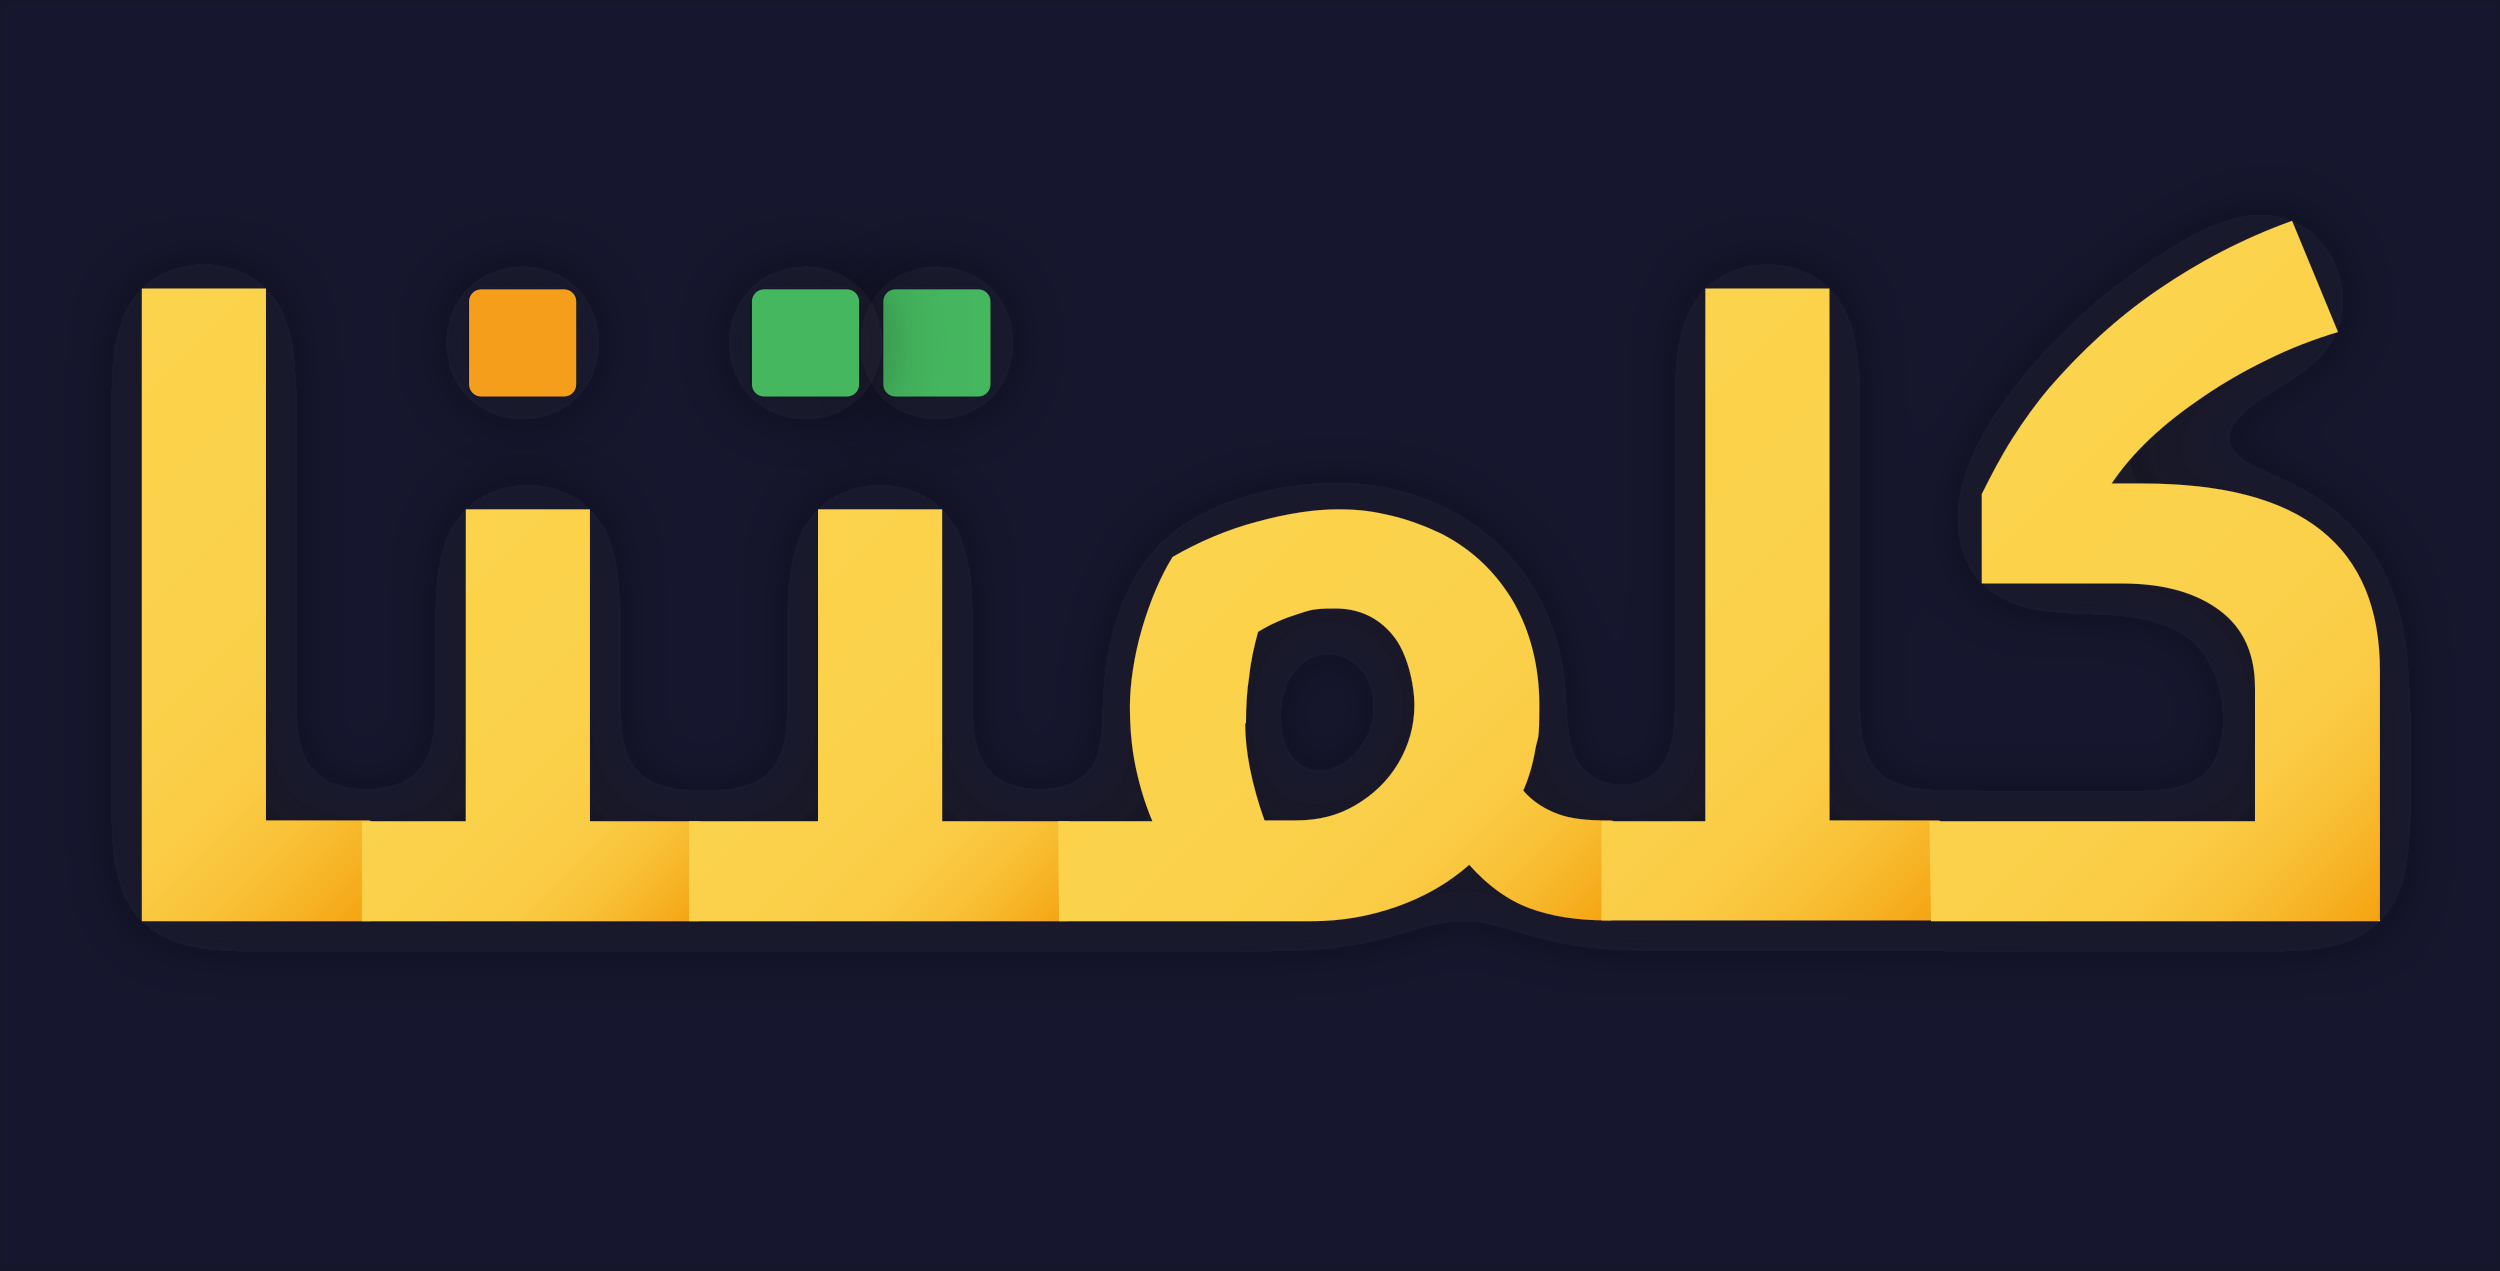
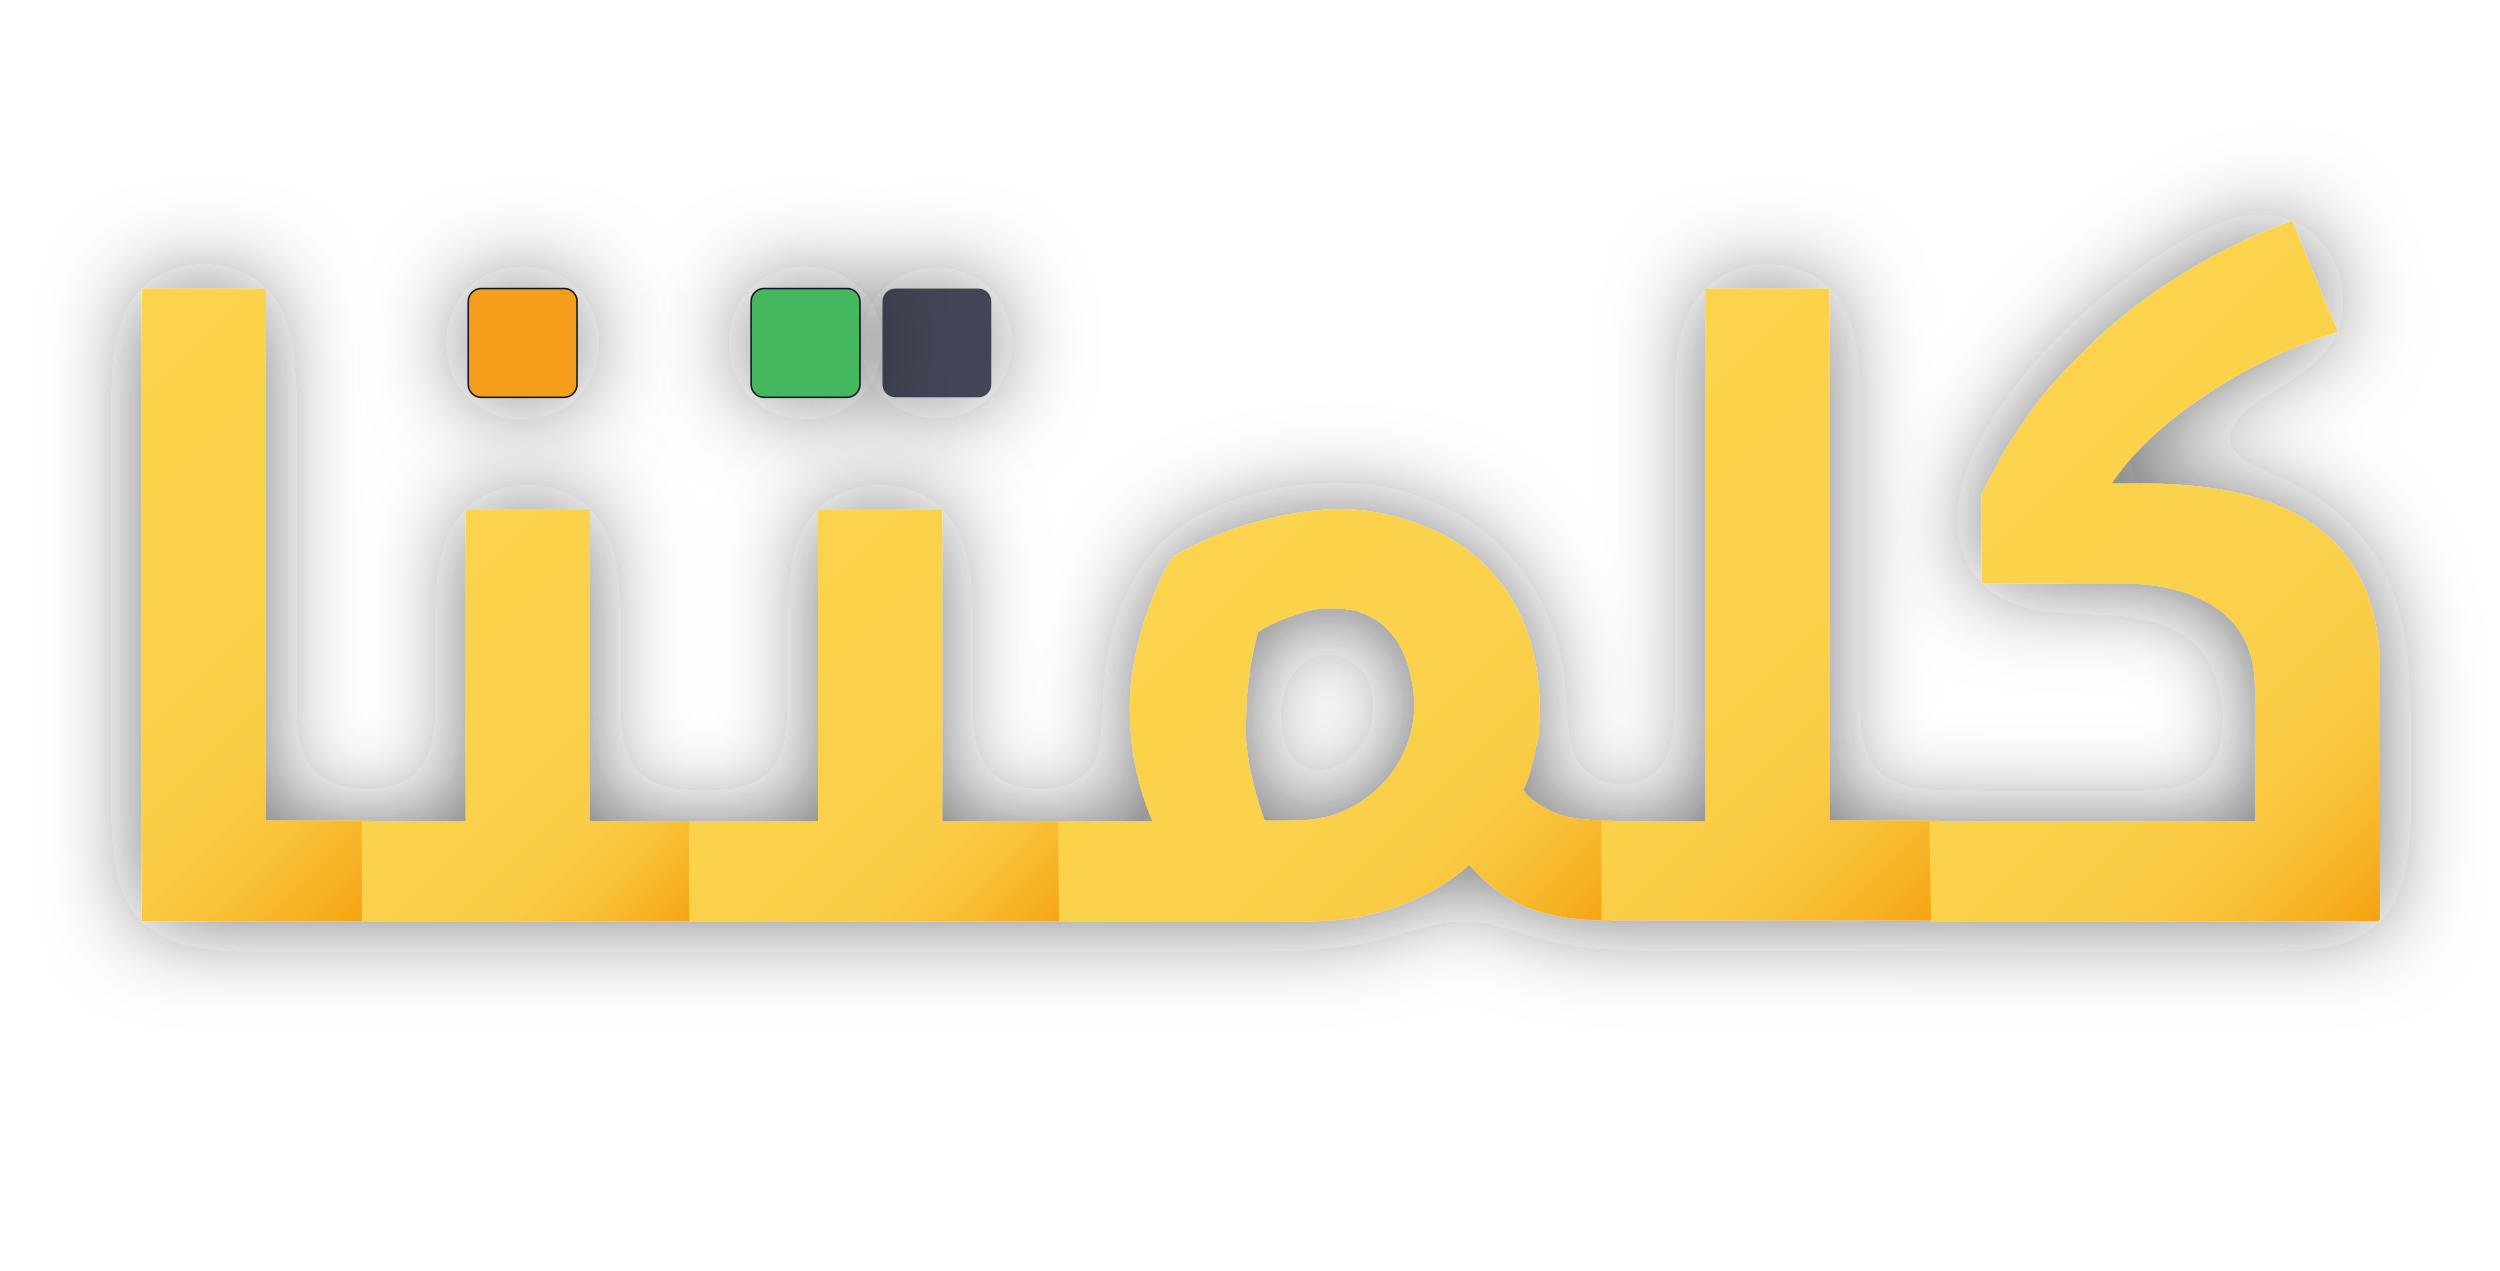
<svg xmlns="http://www.w3.org/2000/svg" xmlns:xlink="http://www.w3.org/1999/xlink" id="Layer_1" version="1.1" viewBox="0 0 310.2 157.6">
  <defs>
    <style>
      .st0 {
        fill: url(#linear-gradient2);
      }

      .st1 {
        fill: url(#linear-gradient1);
      }

      .st2 {
        fill: url(#linear-gradient3);
      }

      .st3 {
        fill: url(#linear-gradient5);
      }

      .st4 {
        fill: url(#linear-gradient4);
      }

      .st5 {
-         filter: url(#outer-glow-2);
+         filter: url(#outer-glow-1);
      }

      .st6 {
        fill: url(#linear-gradient);
      }

      .st7 {
+         fill: #44b75e;
+         filter: url(#outer-glow-3);
+       }
+ 
+       .st7, .st8 {
+         stroke: #14192b;
+         stroke-miterlimit: 10;
+         stroke-width: .2px;
+       }
+ 
+       .st8 {
+         fill: #f49e1e;
        filter: url(#outer-glow-4);
      }

-       .st7, .st8 {
-         fill: #44b75e;
-       }
- 
-       .st7, .st8, .st9 {
-         stroke-width: .2px;
-       }
- 
-       .st7, .st8, .st9, .st10 {
-         stroke: #14192b;
-         stroke-miterlimit: 10;
-       }
- 
-       .st8 {
-         filter: url(#outer-glow-3);
-       }
- 
      .st9 {
-         fill: #f49e1e;
-         filter: url(#outer-glow-5);
-       }
- 
-       .st10 {
-         fill: #19192e;
-         filter: url(#outer-glow-1);
+         fill: #424555;
+         filter: url(#outer-glow-2);
      }
    </style>
-     <filter id="outer-glow-1" x="-17.7" y="-17.7" width="345.6" height="193" filterUnits="userSpaceOnUse">
+     <filter id="outer-glow-1" x=".6" y="10.2" width="311.8" height="121.2" filterUnits="userSpaceOnUse">
      <feOffset dx="0" dy="0" />
      <feGaussianBlur result="blur" stdDeviation="5.7" />
      <feFlood flood-color="#231f20" flood-opacity=".6" />
      <feComposite in2="blur" operator="in" />
-       <feComposite in="SourceGraphic" />
-     </filter>
-     <filter id="outer-glow-2" x=".6" y="10.2" width="311.8" height="121.2" filterUnits="userSpaceOnUse">
-       <feOffset dx="0" dy="0" />
-       <feGaussianBlur result="blur1" stdDeviation="5.7" />
-       <feFlood flood-color="#231f20" flood-opacity=".6" />
-       <feComposite in2="blur1" operator="in" />
      <feComposite in="SourceGraphic" />
    </filter>
    <linearGradient id="linear-gradient" x1="55.3" y1="105.1" x2="1.9" y2="51.6" gradientUnits="userSpaceOnUse">
      <stop offset="0" stop-color="#fcd34d" />
      <stop offset="0" stop-color="#fbcd46" />
      <stop offset="0" stop-color="#f8bc30" />
      <stop offset="0" stop-color="#f7ae1f" />
      <stop offset="0" stop-color="#f5a413" />
      <stop offset="0" stop-color="#f59f0c" />
      <stop offset="0" stop-color="#f59e0b" />
      <stop offset="0" stop-color="#f5a210" />
      <stop offset=".1" stop-color="#f7b427" />
      <stop offset=".2" stop-color="#f9c238" />
      <stop offset=".3" stop-color="#fbcb44" />
      <stop offset=".5" stop-color="#fbd14b" />
      <stop offset="1" stop-color="#fcd34d" />
    </linearGradient>
    <linearGradient id="linear-gradient1" x1="85.7" y1="115.4" x2="45.6" y2="75.3" xlink:href="#linear-gradient" />
    <linearGradient id="linear-gradient2" x1="129.7" y1="117.2" x2="88.6" y2="76.1" xlink:href="#linear-gradient" />
    <linearGradient id="linear-gradient3" x1="189.9" y1="124.4" x2="140.1" y2="74.5" xlink:href="#linear-gradient" />
    <linearGradient id="linear-gradient4" x1="246.4" y1="108.6" x2="192.6" y2="54.8" xlink:href="#linear-gradient" />
    <linearGradient id="linear-gradient5" x1="300.2" y1="109.2" x2="246.5" y2="55.5" xlink:href="#linear-gradient" />
-     <filter id="outer-glow-3" x="92.2" y="18.6" width="48" height="48" filterUnits="userSpaceOnUse">
+     <filter id="outer-glow-2" x="92.2" y="18.8" width="48" height="47.8" filterUnits="userSpaceOnUse">
+       <feOffset dx="0" dy="0" />
+       <feGaussianBlur result="blur1" stdDeviation="5.7" />
+       <feFlood flood-color="#231f20" flood-opacity=".6" />
+       <feComposite in2="blur1" operator="in" />
+       <feComposite in="SourceGraphic" />
+     </filter>
+     <filter id="outer-glow-3" x="75.9" y="18.6" width="48.2" height="48" filterUnits="userSpaceOnUse">
      <feOffset dx="0" dy="0" />
      <feGaussianBlur result="blur2" stdDeviation="5.7" />
      <feFlood flood-color="#231f20" flood-opacity=".6" />
      <feComposite in2="blur2" operator="in" />
      <feComposite in="SourceGraphic" />
    </filter>
-     <filter id="outer-glow-4" x="75.9" y="18.6" width="48.2" height="48" filterUnits="userSpaceOnUse">
+     <filter id="outer-glow-4" x="40.9" y="18.6" width="48" height="48" filterUnits="userSpaceOnUse">
      <feOffset dx="0" dy="0" />
      <feGaussianBlur result="blur3" stdDeviation="5.7" />
      <feFlood flood-color="#231f20" flood-opacity=".6" />
      <feComposite in2="blur3" operator="in" />
      <feComposite in="SourceGraphic" />
    </filter>
-     <filter id="outer-glow-5" x="40.9" y="18.6" width="48" height="48" filterUnits="userSpaceOnUse">
-       <feOffset dx="0" dy="0" />
-       <feGaussianBlur result="blur4" stdDeviation="5.7" />
-       <feFlood flood-color="#231f20" flood-opacity=".6" />
-       <feComposite in2="blur4" operator="in" />
-       <feComposite in="SourceGraphic" />
-     </filter>
  </defs>
-   <rect class="st10" width="310.2" height="157.6" />
  <g class="st5">
    <path class="st6" d="M45.9,101.9c.3,0,.5.1.5.4v11.5c0,.3-.2.5-.5.5h-28.3V35.8h15.4v66h12.9Z" />
    <path class="st1" d="M44.9,101.9h12.9v-38.7h15.4v38.7h13.4c.3,0,.5.1.5.4v11.5c0,.3-.2.5-.5.5h-41.7" />
    <path class="st0" d="M85.5,101.9h16v-38.7h15.4v38.7h15.5c.3,0,.5.1.5.4v11.5c0,.3-.2.5-.5.5h-46.9" />
    <path class="st2" d="M131.3,101.9h11.7c-.9-2.1-1.6-4.4-2.1-6.8-.5-2.4-.7-4.9-.7-7.5s.5-6.2,1.5-9.6,2.3-6.5,3.8-8.9c3.3-1.9,6.8-3.4,10.6-4.4,3.7-1,7-1.5,9.9-1.5s4.6.3,6.7.8c2.1.5,4.2,1.3,6.1,2.2,3.9,2,6.8,4.8,9,8.5,2.1,3.7,3.2,8,3.2,12.8s-.2,3.8-.5,5.5c-.3,1.8-.8,3.5-1.5,5.1,1.2,1.4,2.7,2.3,4.3,2.9,1.6.6,3.6.8,6,.8h.5c.3,0,.5.1.5.4v11.5c0,.3-.2.5-.5.5h-.5c-3.6,0-6.8-.5-9.5-1.5-2.7-1-5.2-2.8-7.5-5.4-2.6,2.3-5.6,4-9,5.2-3.4,1.2-6.9,1.8-10.5,1.8h-31.4M154.5,89.8c0,1.7.2,3.6.6,5.6.4,2,1,4.2,1.8,6.4h3.9c2.8,0,5.2-.6,7.4-1.9,2.2-1.3,4-3,5.3-5.2,1.3-2.2,2-4.6,2-7.2s-.9-6.6-2.7-8.7c-1.8-2.2-4.2-3.3-7.1-3.3s-3.1.2-4.7.7c-1.6.5-3.3,1.2-4.9,2.2-.5,1.8-.9,3.6-1.1,5.5-.3,1.9-.4,3.8-.4,5.8Z" />
    <path class="st4" d="M198.7,101.9h12.9V35.8h15.4v66h13.4c.3,0,.5.1.5.4v11.5c0,.3-.2.5-.5.5h-41.7" />
    <path class="st3" d="M239.4,101.9h40.4v-16.6c0-4.1-1.4-7.3-4.3-9.5-2.9-2.2-6.9-3.4-12.1-3.4h-17.5v-11.1c1.2-2.4,2.4-4.7,3.8-6.9,1.4-2.2,2.9-4.3,4.6-6.3,3.9-4.5,8.3-8.6,13.4-12.1,5.1-3.5,10.6-6.4,16.7-8.6l5.7,13.8c-3,.9-5.9,2-8.7,3.4-2.9,1.4-5.5,2.9-8,4.6-2.5,1.7-4.7,3.4-6.7,5.3-1.9,1.8-3.5,3.7-4.7,5.5h3.9c9.8,0,17.2,1.9,22.1,5.8,4.9,3.9,7.3,9.7,7.3,17.5v31h-55.7" />
  </g>
-   <rect class="st8" x="109.5" y="35.8" width="13.5" height="13.5" rx="1.6" ry="1.6" />
+   <rect class="st9" x="109.5" y="35.8" width="13.5" height="13.5" rx="1.6" ry="1.6" />
  <rect class="st7" x="93.2" y="35.8" width="13.5" height="13.5" rx="1.6" ry="1.6" />
-   <rect class="st9" x="58.1" y="35.8" width="13.5" height="13.5" rx="1.6" ry="1.6" />
+   <rect class="st8" x="58.1" y="35.8" width="13.5" height="13.5" rx="1.6" ry="1.6" />
</svg>
